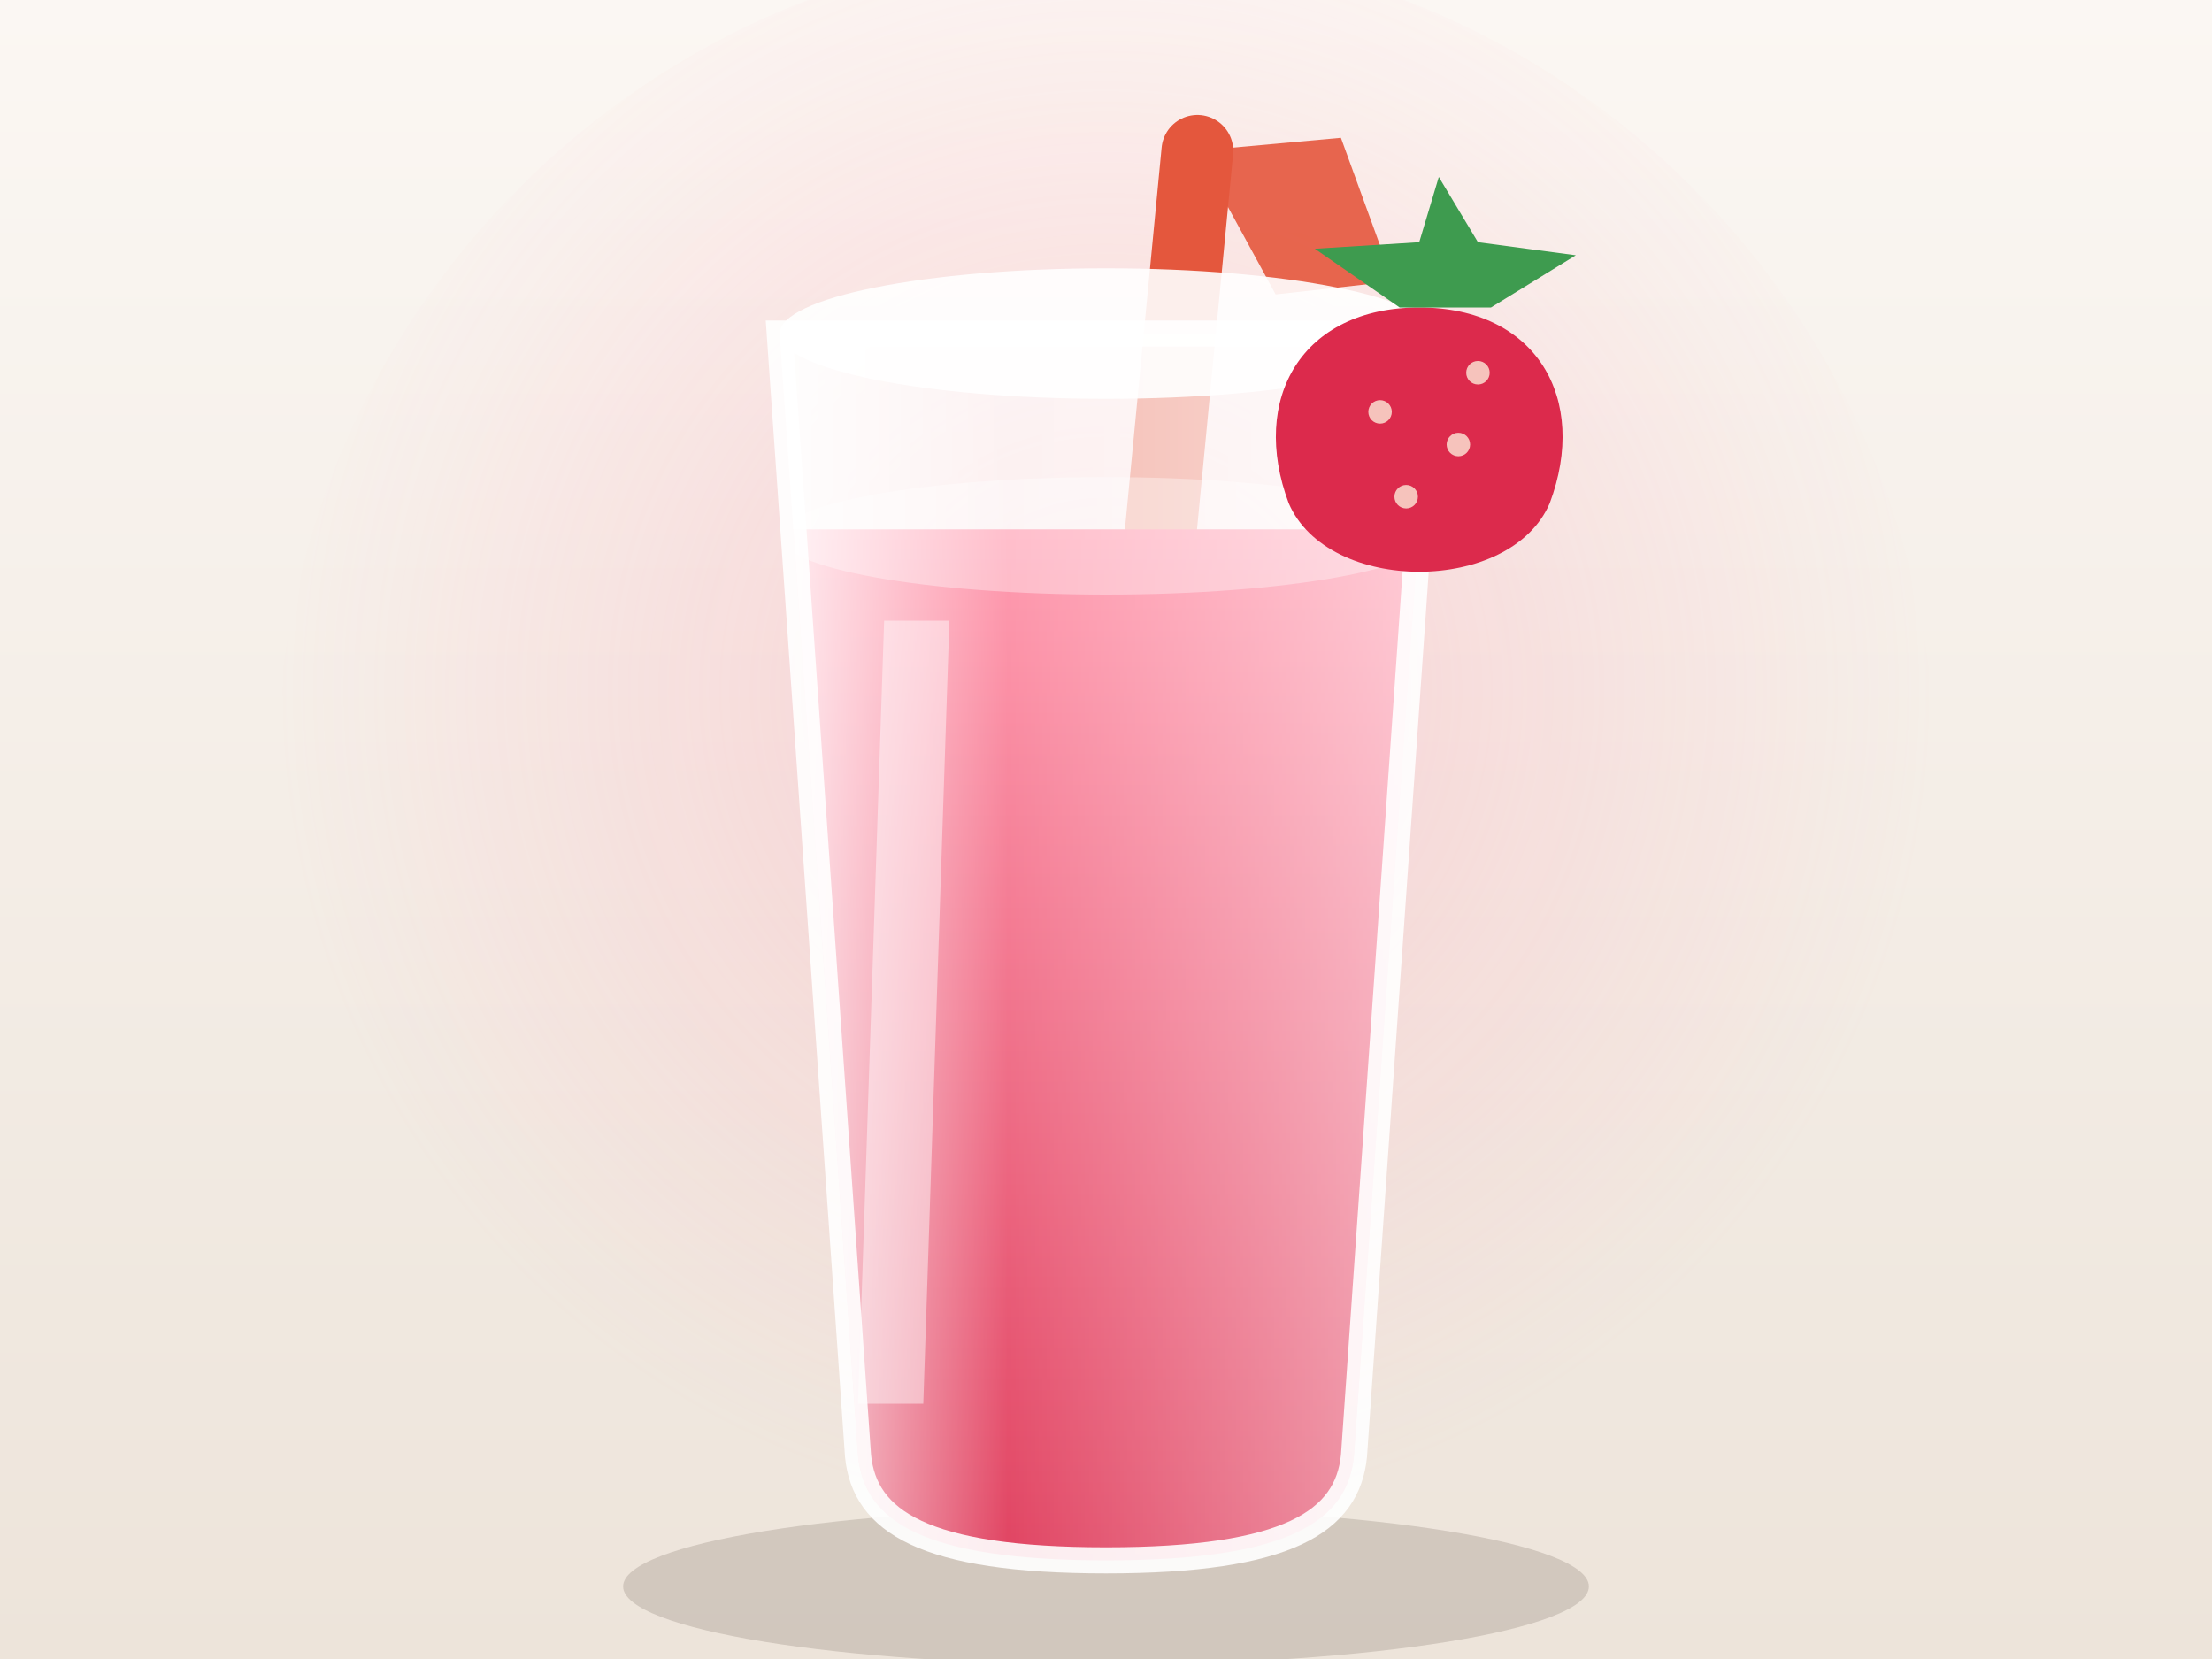
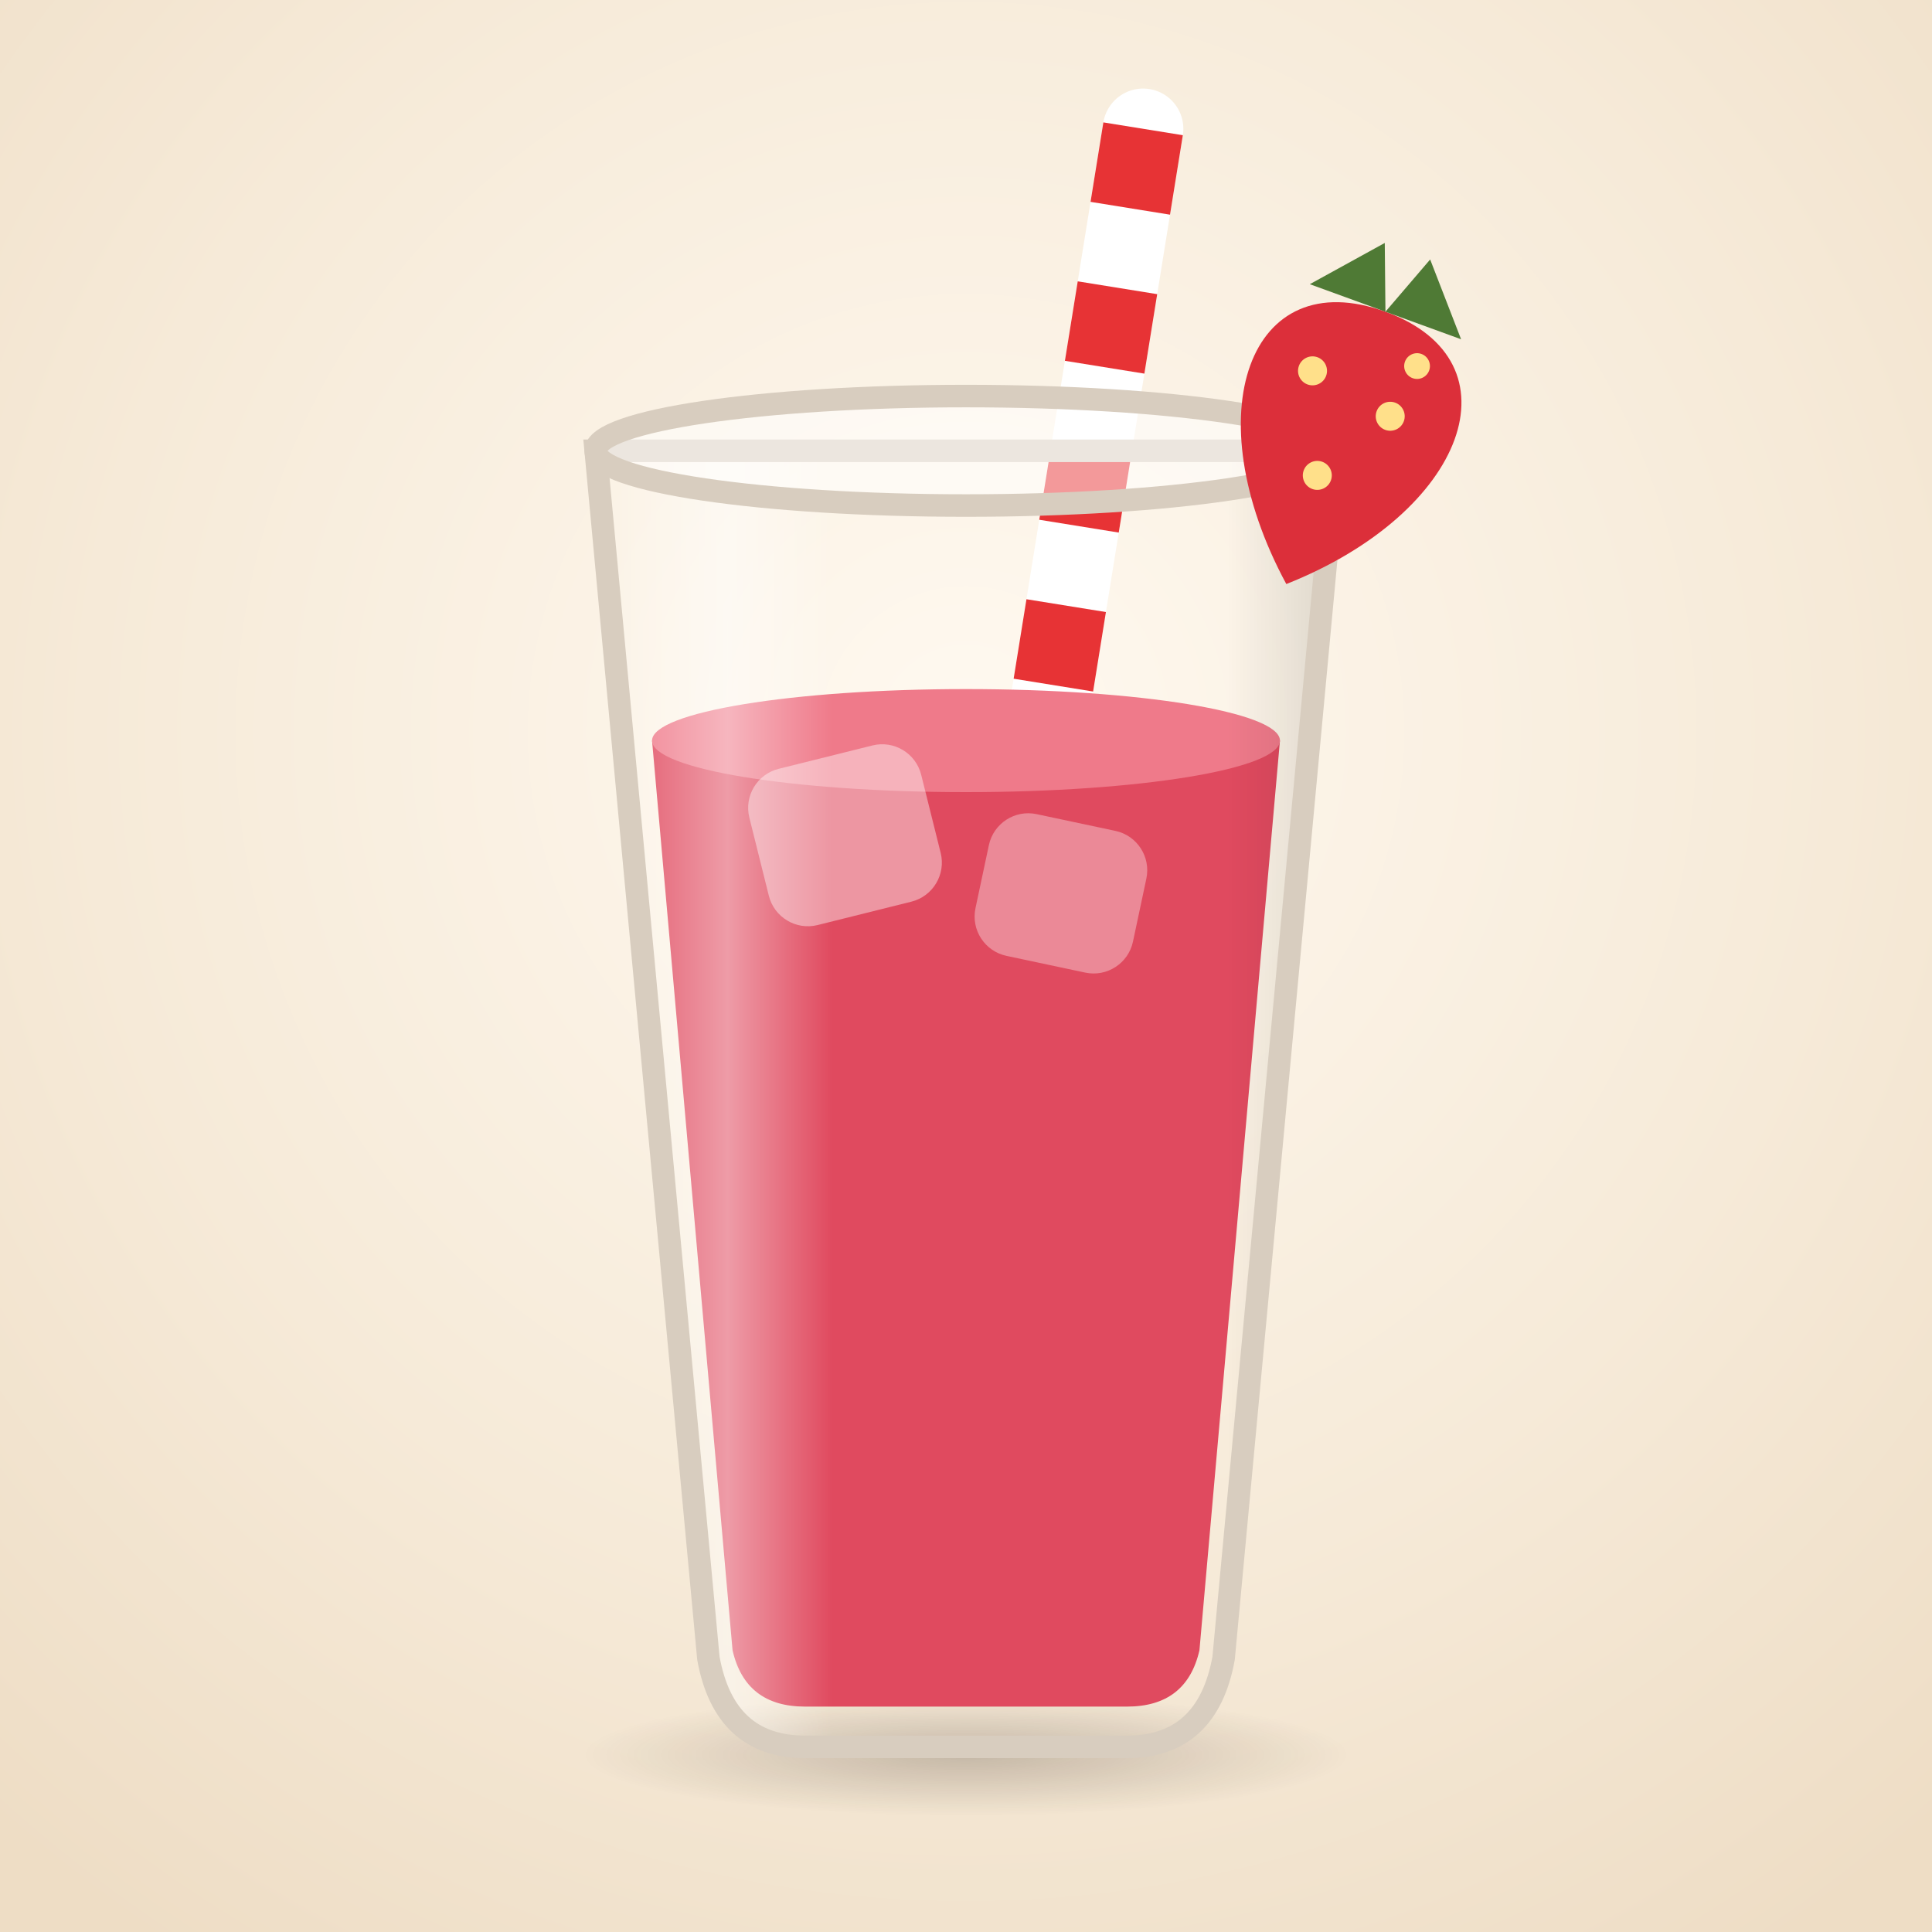
- <svg xmlns="http://www.w3.org/2000/svg" viewBox="0 0 400 300" width="400" height="300" role="img">
+ <svg xmlns="http://www.w3.org/2000/svg" viewBox="0 0 120 120" width="480" height="480" role="img">
  <defs>
-     <linearGradient id="bg" x1="0" y1="0" x2="0" y2="1">
-       <stop offset="0" stop-color="#FBF7F3" />
-       <stop offset="1" stop-color="#EDE4DA" />
-     </linearGradient>
-     <radialGradient id="halo" cx="0.5" cy="0.45" r="0.5">
-       <stop offset="0" stop-color="#FF8FA6" stop-opacity="0.32" />
-       <stop offset="1" stop-color="#FF8FA6" stop-opacity="0" />
+     <radialGradient id="bg" cx=".5" cy=".38" r=".75">
+       <stop offset="0" stop-color="#FFF9F0" />
+       <stop offset=".6" stop-color="#F6EAD8" />
+       <stop offset="1" stop-color="#EEDDC5" />
+     </radialGradient>
+     <radialGradient id="shadow" cx=".5" cy=".5" r=".5">
+       <stop offset="0" stop-color="#1E1008" stop-opacity=".22" />
+       <stop offset="1" stop-color="#1E1008" stop-opacity="0" />
    </radialGradient>
  </defs>
-   <rect width="400" height="300" fill="url(#bg)" />
-   <circle cx="200" cy="140" r="150" fill="url(#halo)" />
+   <rect width="120" height="120" fill="url(#bg)" />
  <defs>
    <linearGradient id="liq" x1="0" y1="0" x2="0" y2="1">
-       <stop offset="0" stop-color="#FF8FA6" />
-       <stop offset="1" stop-color="#DC2A4C" />
+       <stop offset="0" stop-color="#E04A5F" />
+       <stop offset="1" stop-color="#E04A5F" />
    </linearGradient>
-     <linearGradient id="glass" x1="0" y1="0" x2="1" y2="0">
-       <stop offset="0" stop-color="#FFFFFF" stop-opacity="0.85" />
-       <stop offset="0.35" stop-color="#FFFFFF" stop-opacity="0.12" />
-       <stop offset="1" stop-color="#FFFFFF" stop-opacity="0.55" />
+     <linearGradient id="shine" x1="0" y1="0" x2="1" y2="0">
+       <stop offset="0" stop-color="#fff" stop-opacity="0" />
+       <stop offset=".18" stop-color="#fff" stop-opacity=".45" />
+       <stop offset=".32" stop-color="#fff" stop-opacity="0" />
+       <stop offset=".85" stop-color="#000" stop-opacity="0" />
+       <stop offset="1" stop-color="#000" stop-opacity=".12" />
    </linearGradient>
-     <clipPath id="cup">
-       <path d="M150 74 L250 74 L238 246 C 237 256 228 262 200 262 C 172 262 163 256 162 246 Z" />
-     </clipPath>
  </defs>
-   <g transform="translate(200,150) scale(1.18) translate(-200,-150)">
-     <ellipse cx="200" cy="266" rx="74" ry="12" fill="#3A2A1E" opacity="0.16" />
-     <path d="M214 46 L236 44 L244 66 L226 68 Z" fill="#E4573D" opacity="0.9" />
-     <path d="M214 46 L204 150" stroke="#E4573D" stroke-width="11" stroke-linecap="round" />
-     <path d="M150 74 L250 74 L238 246 C 237 256 228 262 200 262 C 172 262 163 256 162 246 Z" fill="#FFFFFF" opacity="0.55" />
-     <g clip-path="url(#cup)">
-       <rect x="150" y="104" width="100" height="160" fill="url(#liq)" />
-       <ellipse cx="200" cy="105" rx="50" ry="9" fill="#FFFFFF" opacity="0.35" />
-       <rect x="150" y="74" width="100" height="188" fill="url(#glass)" />
-       <path d="M166 118 L176 118 L172 238 L162 238 Z" fill="#FFFFFF" opacity="0.45" />
-     </g>
-     <path d="M150 74 L250 74 L238 246 C 237 256 228 262 200 262 C 172 262 163 256 162 246 Z" fill="none" stroke="#FFFFFF" stroke-width="4" stroke-opacity="0.9" />
-     <ellipse cx="200" cy="74" rx="50" ry="10" fill="#FFFFFF" opacity="0.9" />
-     <g transform="translate(248,88)">
-       <path d="M0 -18 C 18 -18 26 -4 20 12 C 14 26 -14 26 -20 12 C -26 -4 -18 -18 0 -18 Z" fill="#DC2A4C" />
-       <path d="M-3 -18 l-13 -9 l16 -1 l3 -10 l6 10 l15 2 l-13 8 Z" fill="#3E9B4F" />
-       <g fill="#FFF6E2" opacity="0.75">
-         <circle cx="-6" cy="-2" r="1.8" />
-         <circle cx="6" cy="3" r="1.8" />
-         <circle cx="-2" cy="11" r="1.8" />
-         <circle cx="9" cy="-8" r="1.8" />
-       </g>
+   <ellipse cx="60" cy="109" rx="24" ry="3.8" fill="url(#shadow)" />
+   <path d="M71 8 L61 70" stroke="#FFFFFF" stroke-width="5" stroke-linecap="round" />
+   <path d="M71 8 L61 70" stroke="#E73335" stroke-width="5" stroke-dasharray="5 5" />
+   <path d="M40.5 46 L45.5 102.5 Q46.3 106 50 106 L70 106 Q73.7 106 74.5 102.5 L79.5 46 Z" fill="url(#liq)" />
+   <ellipse cx="60" cy="46" rx="19.5" ry="3.2" fill="#EF7A8A" />
+   <rect x="47" y="47" width="11" height="10" rx="2.5" fill="#fff" opacity=".42" transform="rotate(-14 52 52)" />
+   <rect x="61" y="51" width="10" height="9" rx="2.5" fill="#fff" opacity=".35" transform="rotate(12 66 55)" />
+   <path d="M37 28 L44 103 Q45 108.5 50 108.5 L70 108.5 Q75 108.5 76 103 L83 28 Z" fill="url(#shine)" stroke="#D8CDBF" stroke-width="1.4" />
+   <ellipse cx="60" cy="28" rx="23" ry="3.4" fill="#FFFFFF" fill-opacity=".5" stroke="#D8CDBF" stroke-width="1.4" />
+   <g transform="translate(84 25) rotate(20)">
+     <path d="M0 12 C-9 4 -9 -6 0 -6 C9 -6 9 4 0 12 Z" fill="#DC2F3A" />
+     <path d="M-5 -6 L-1.5 -10 L0 -6 L1.5 -10 L5 -6 Z" fill="#4F7A35" />
+     <g fill="#FFE08A">
+       <circle cx="-3" cy="-1" r=".9" />
+       <circle cx="2.5" cy="0" r=".9" />
+       <circle cx="-.5" cy="5" r=".9" />
+       <circle cx="3" cy="-3.5" r=".8" />
    </g>
  </g>
</svg>
